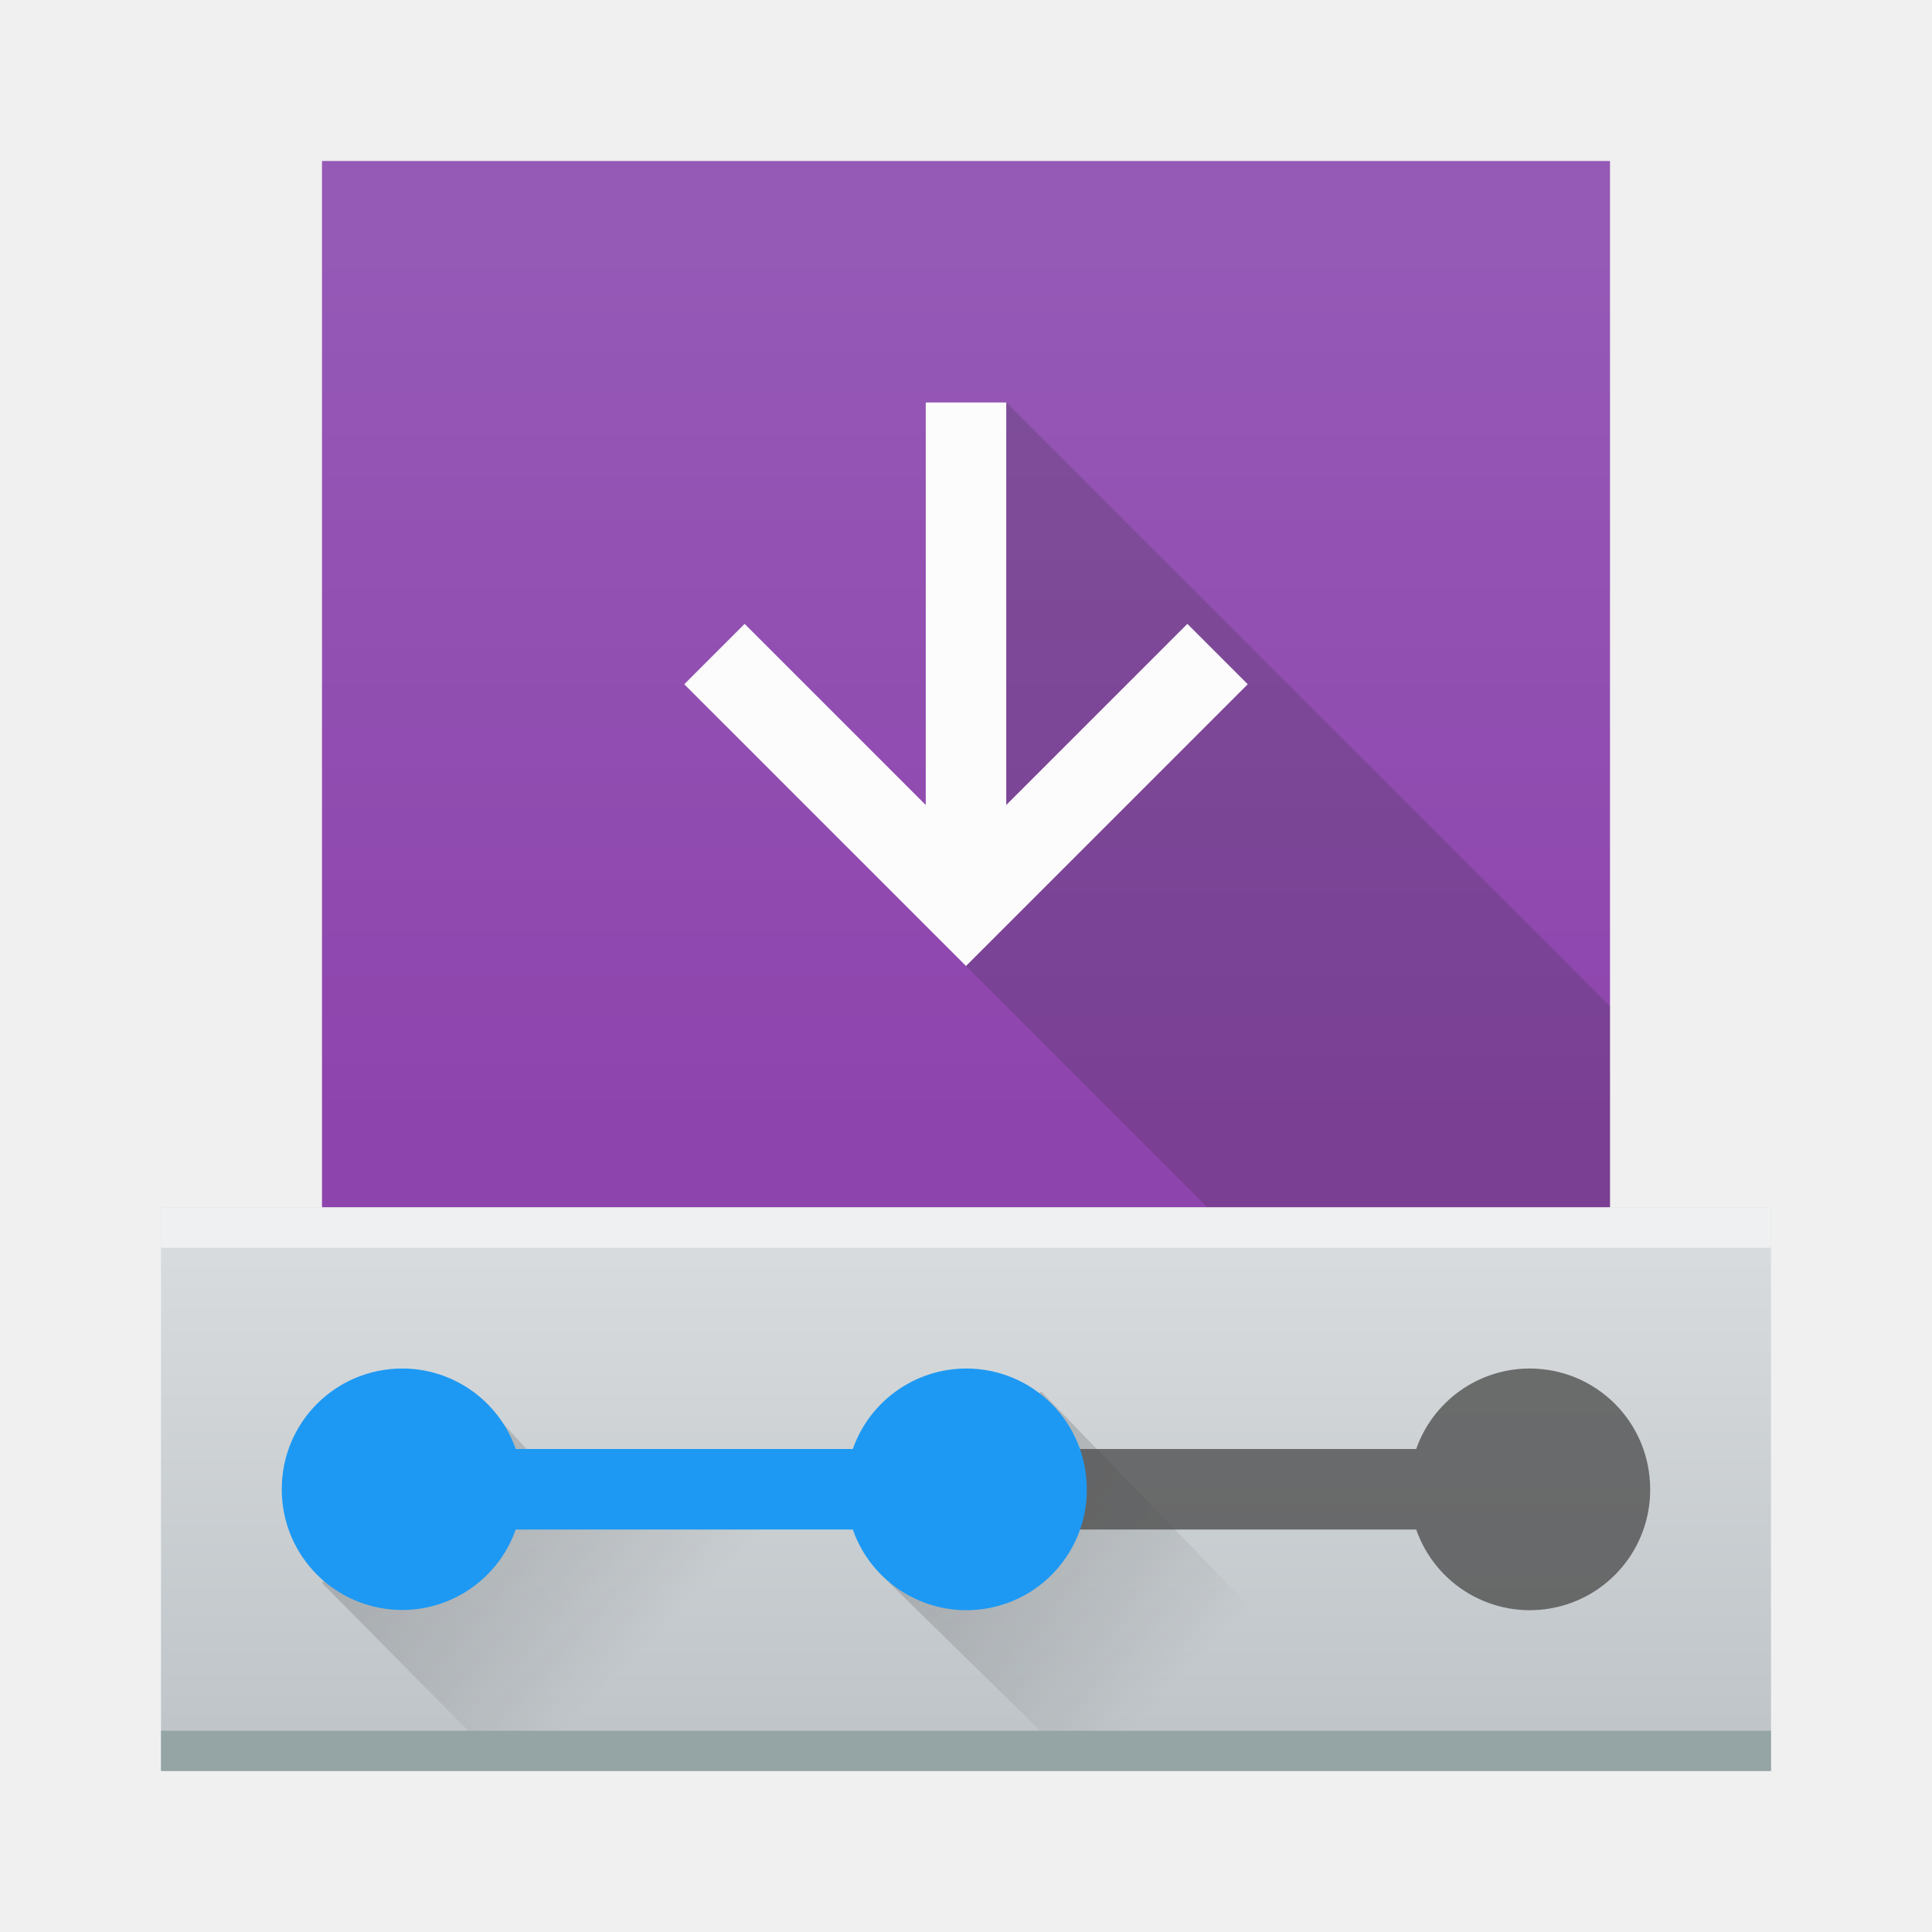
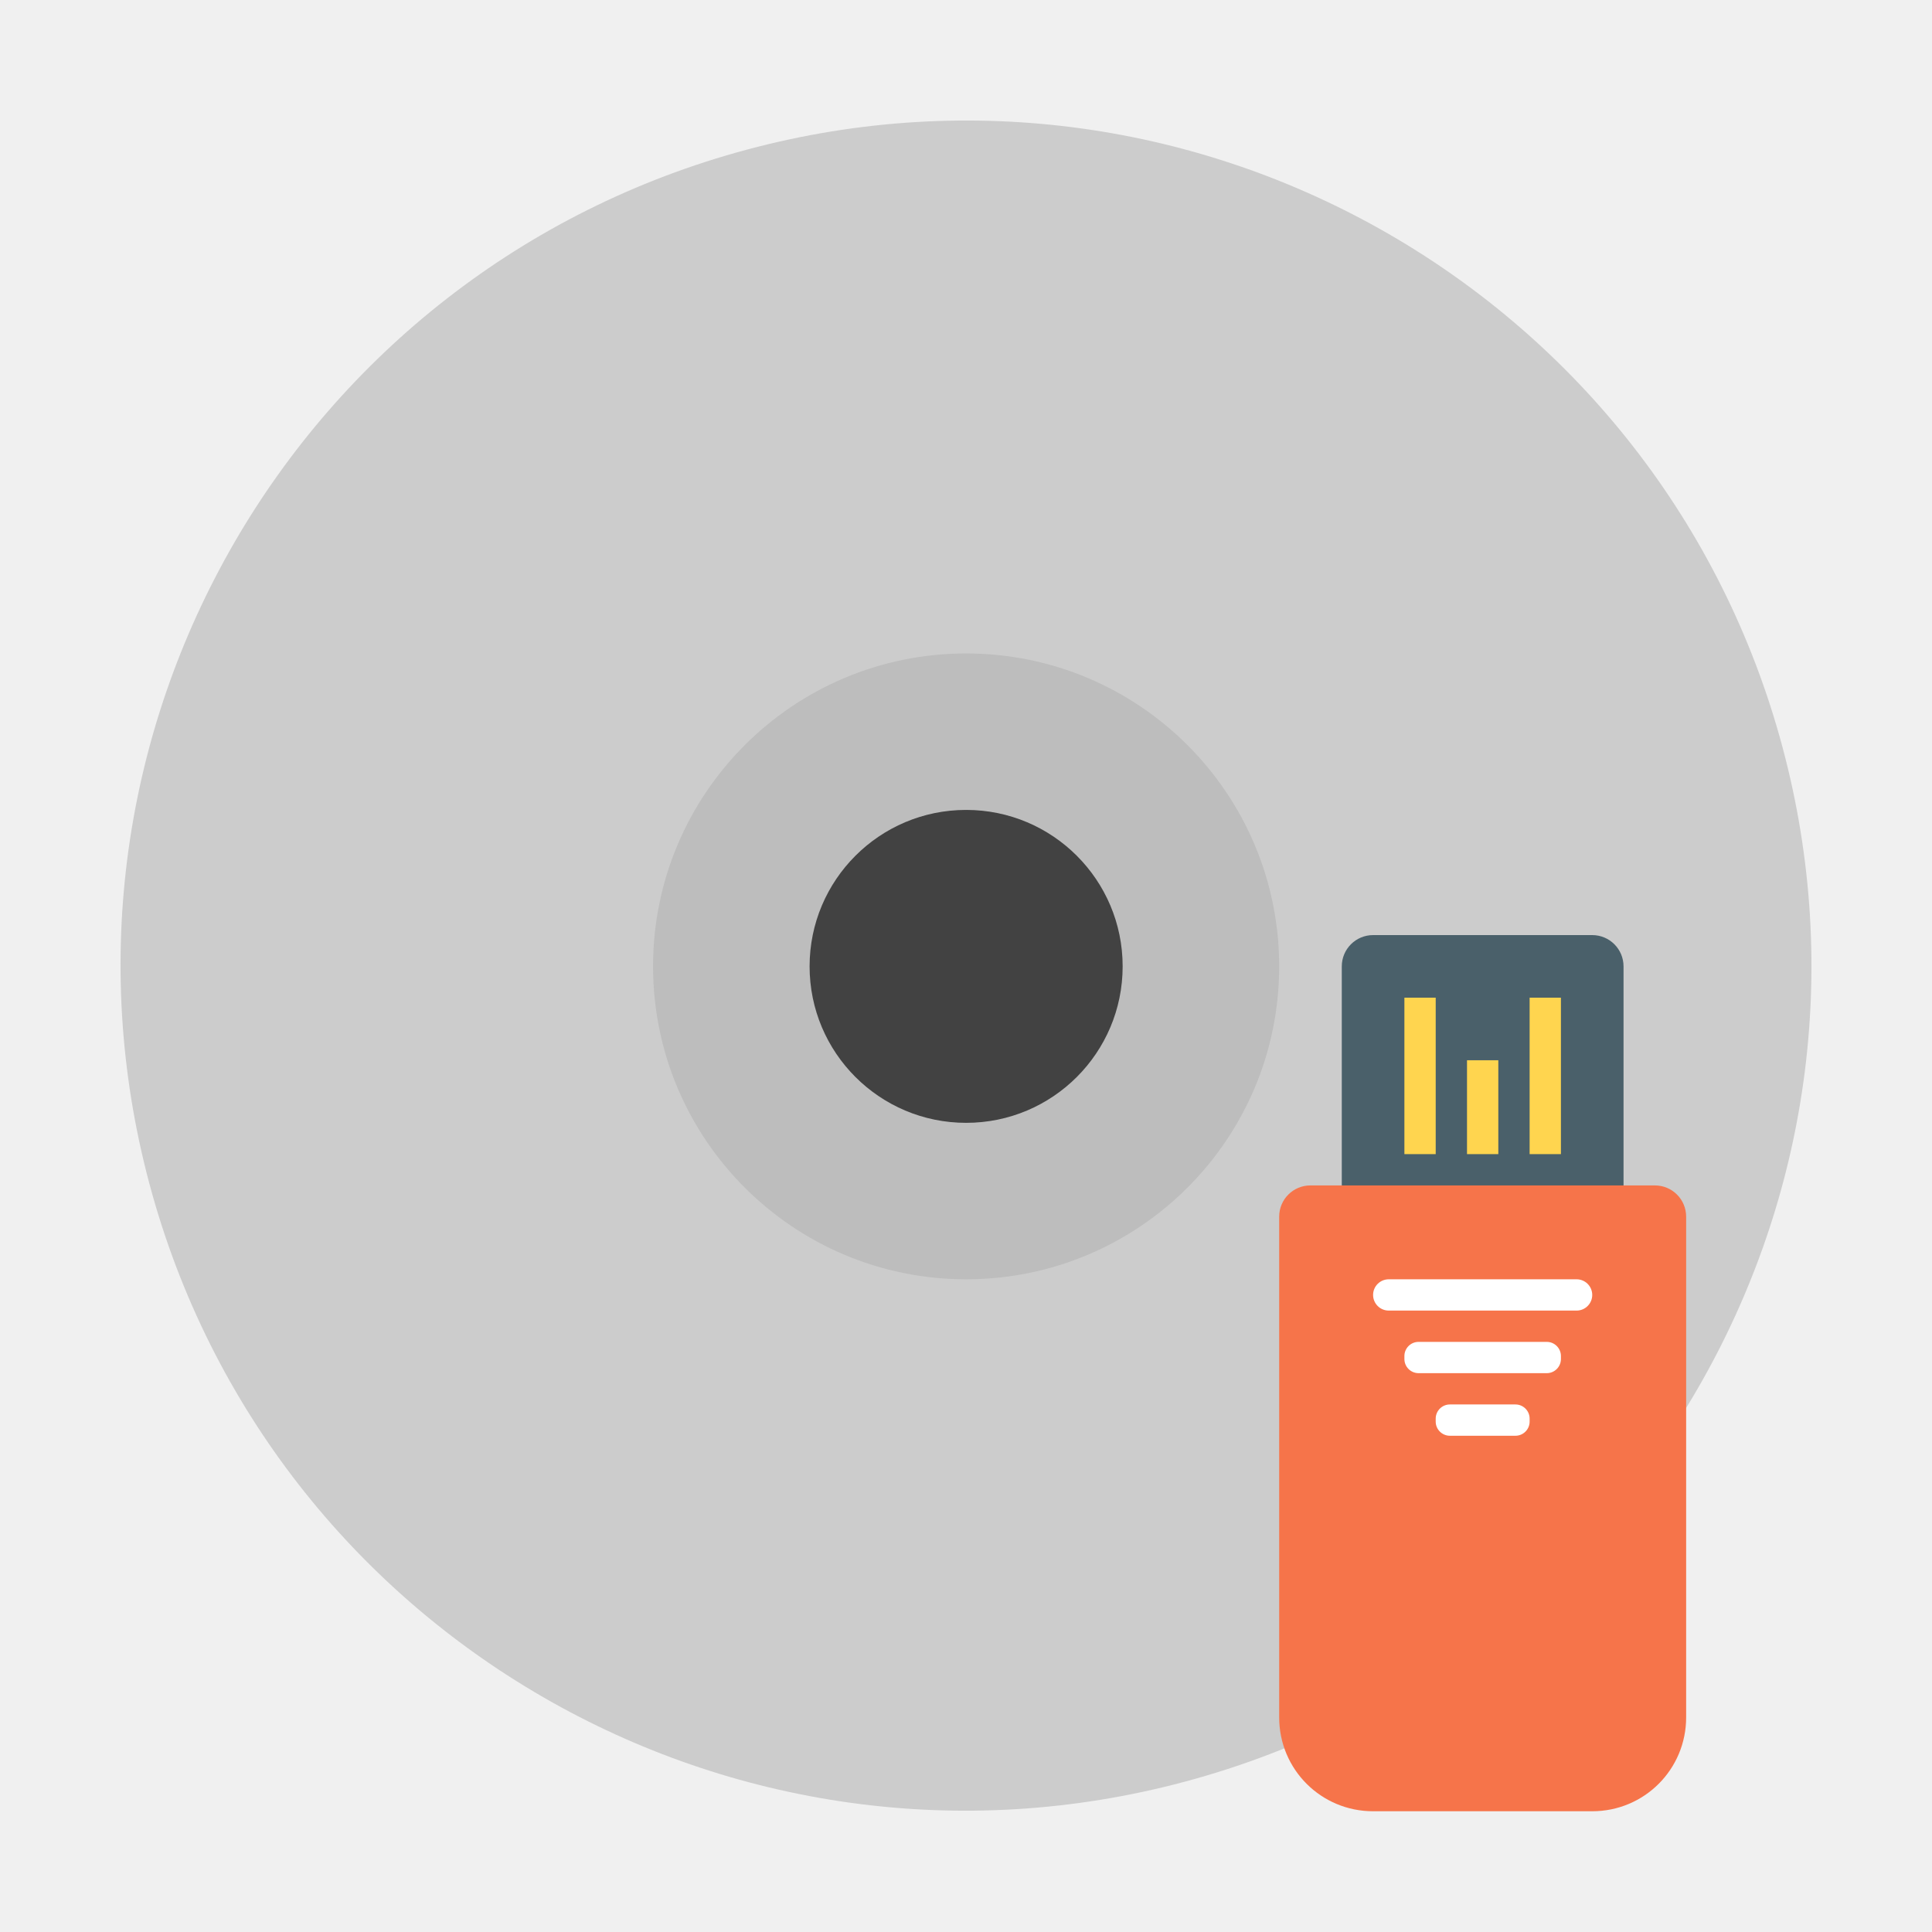
- <svg xmlns="http://www.w3.org/2000/svg" xmlns:xlink="http://www.w3.org/1999/xlink" height="48" width="48">
-   <linearGradient id="c" gradientUnits="userSpaceOnUse" x1="10" x2="34" xlink:href="#a" y1="10" y2="34" />
-   <linearGradient id="d" gradientUnits="userSpaceOnUse" x2="0" y1="20" y2="44">
-     <stop offset="0" stop-color="#eff0f1" />
-     <stop offset="1" stop-color="#bdc3c7" />
-   </linearGradient>
-   <linearGradient id="b" gradientTransform="matrix(1 0 0 1.08333 0 -6.84)" gradientUnits="userSpaceOnUse" x2="0" y1="12" y2="32">
-     <stop offset="0" stop-color="#9559b6" />
-     <stop offset="1" stop-color="#8e44ad" />
-   </linearGradient>
-   <linearGradient id="a" gradientTransform="translate(384.57 500.8)" gradientUnits="userSpaceOnUse" x1="10" x2="15" y1="36" y2="41">
-     <stop offset="0" stop-color="#292c2f" />
-     <stop offset="1" stop-opacity="0" />
-   </linearGradient>
-   <linearGradient id="e" gradientTransform="translate(14.1 1)" gradientUnits="userSpaceOnUse" x1="9.905" x2="14.905" xlink:href="#a" y1="36" y2="41" />
-   <linearGradient id="f" gradientTransform="translate(0 1)" gradientUnits="userSpaceOnUse" x1="10" x2="15" xlink:href="#a" y1="36" y2="41" />
-   <path d="M8 4h32v26H8z" fill="url(#b)" />
-   <path d="M25 10l15 15v5h4-14l-6-6z" fill="url(#c)" opacity=".2" />
-   <path d="M24 34c-1.662 0-3 1.338-3 3s1.338 3 3 3a2.993 2.993 0 0 0 2.813-2h8.375a2.99 2.99 0 0 0 5.813-1c0-1.662-1.338-3-3-3a2.993 2.993 0 0 0-2.813 2h-8.375A2.99 2.99 0 0 0 24 34" fill="#232629" opacity=".2" />
-   <path d="M4 30v14h40V30z" fill="url(#d)" />
-   <path d="M22.1 39.33l4.762 4.667h8.143l-9.143-9.429z" fill="url(#e)" opacity=".2" />
-   <path d="M26.81 38h8.375a2.99 2.99 0 0 0 5.813-1c0-1.662-1.338-3-3-3a2.993 2.993 0 0 0-2.813 2H26.81c.188 1 .188 1 0 2" fill="#4d4d4d" opacity=".779" />
-   <path d="M8 39.33l4.619 4.667H26l-4.867-6.937L14 36.993l-2.238-2.425z" fill="url(#f)" opacity=".2" />
-   <path d="M10 34c-1.662 0-3 1.338-3 3s1.338 3 3 3a2.993 2.993 0 0 0 2.813-2h8.375a2.99 2.99 0 0 0 5.813-1c0-1.662-1.338-3-3-3a2.993 2.993 0 0 0-2.813 2h-8.375A2.99 2.99 0 0 0 10 34" fill="#1d99f3" />
-   <path d="M4 43h40v1H4z" fill="#95a5a6" />
-   <path d="M4 30h40v1H4z" fill="#eff0f1" />
-   <path d="M23 10v10l-4.5-4.5L17 17l7 7 7-7-1.5-1.5L25 20V10z" fill="#fcfcfc" />
+ <svg xmlns="http://www.w3.org/2000/svg" width="48" height="48" version="1.1" viewBox="0 0 48 48" id="svg2987">
+   <defs id="defs2991" />
+   <g transform="matrix(0.7777778,0,0,0.7774297,-0.8858962,-823.7777)" id="g2985">
+     <circle transform="rotate(-15)" cx="-251.33" cy="1061.6" fill="#e0e0e0" id="ellipse2959" style="fill:#cccccc;fill-opacity:1" r="27" />
+     <circle cx="32" cy="1090.5" r="10" fill="#bdbdbd" id="circle2961" />
+     <circle cx="32" cy="1090.5" r="5" fill="#424242" id="circle2963" />
+     <rect x="44" y="1089.5" width="9" height="10" ry="1" fill="#4a606a" id="rect2965" />
+     <path transform="translate(0,1058.5)" d="m 43,39 c -0.554,0 -1,0.446 -1,1 v 16 c 0,1.662 1.338,3 3,3 h 7 c 1.662,0 3,-1.338 3,-3 V 40 c 0,-0.554 -0.446,-1 -1,-1 z" fill="#f6744a" id="path2967" />
+     <g fill="#ffffff" id="g2975">
+       <rect x="45" y="1100.5" width="7" height="1" ry="0.5" id="rect2969" />
+       <rect x="46" y="1102.5" width="5" height="1" ry="0.453" id="rect2971" />
+       <rect x="47" y="1104.5" width="3" height="1" ry="0.453" id="rect2973" />
+     </g>
+     <g fill="#ffd54f" id="g2983">
+       <rect x="46" y="1091.5" width="1" height="5" id="rect2977" />
+       <rect x="50" y="1091.5" width="1" height="5" id="rect2979" />
+       <rect x="48" y="1093.5" width="1" height="3" id="rect2981" />
+     </g>
+   </g>
</svg>
